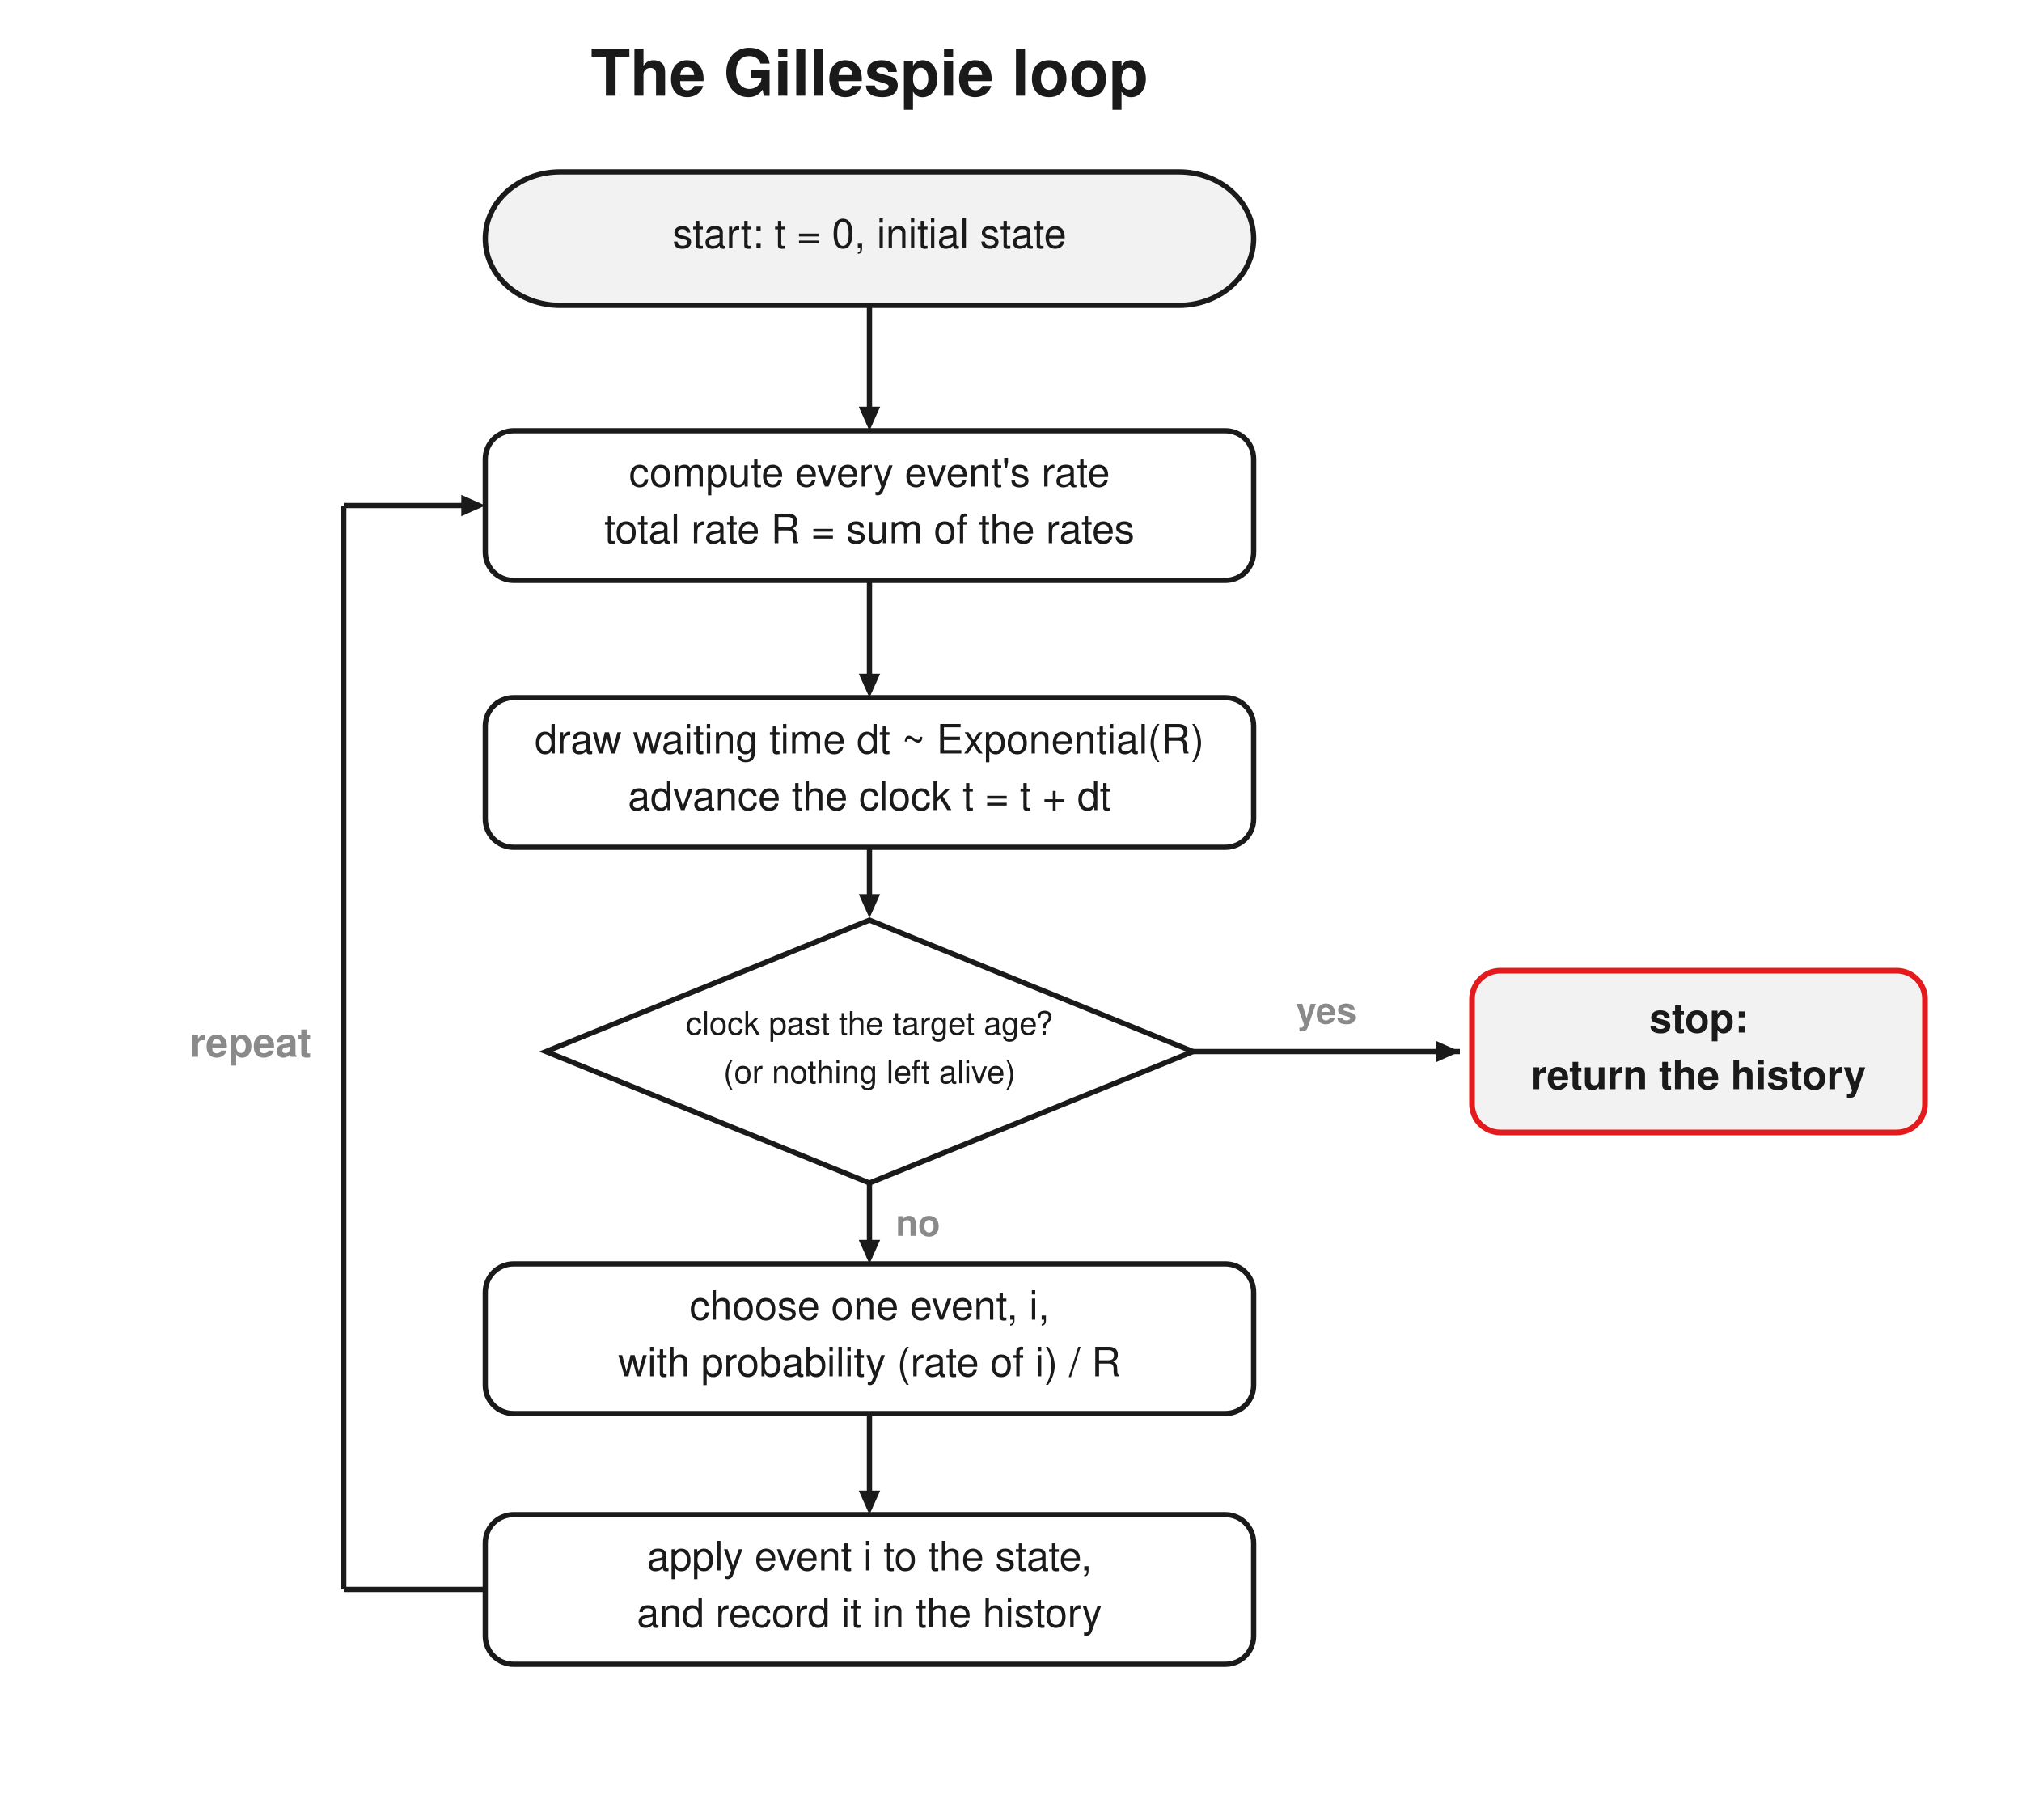
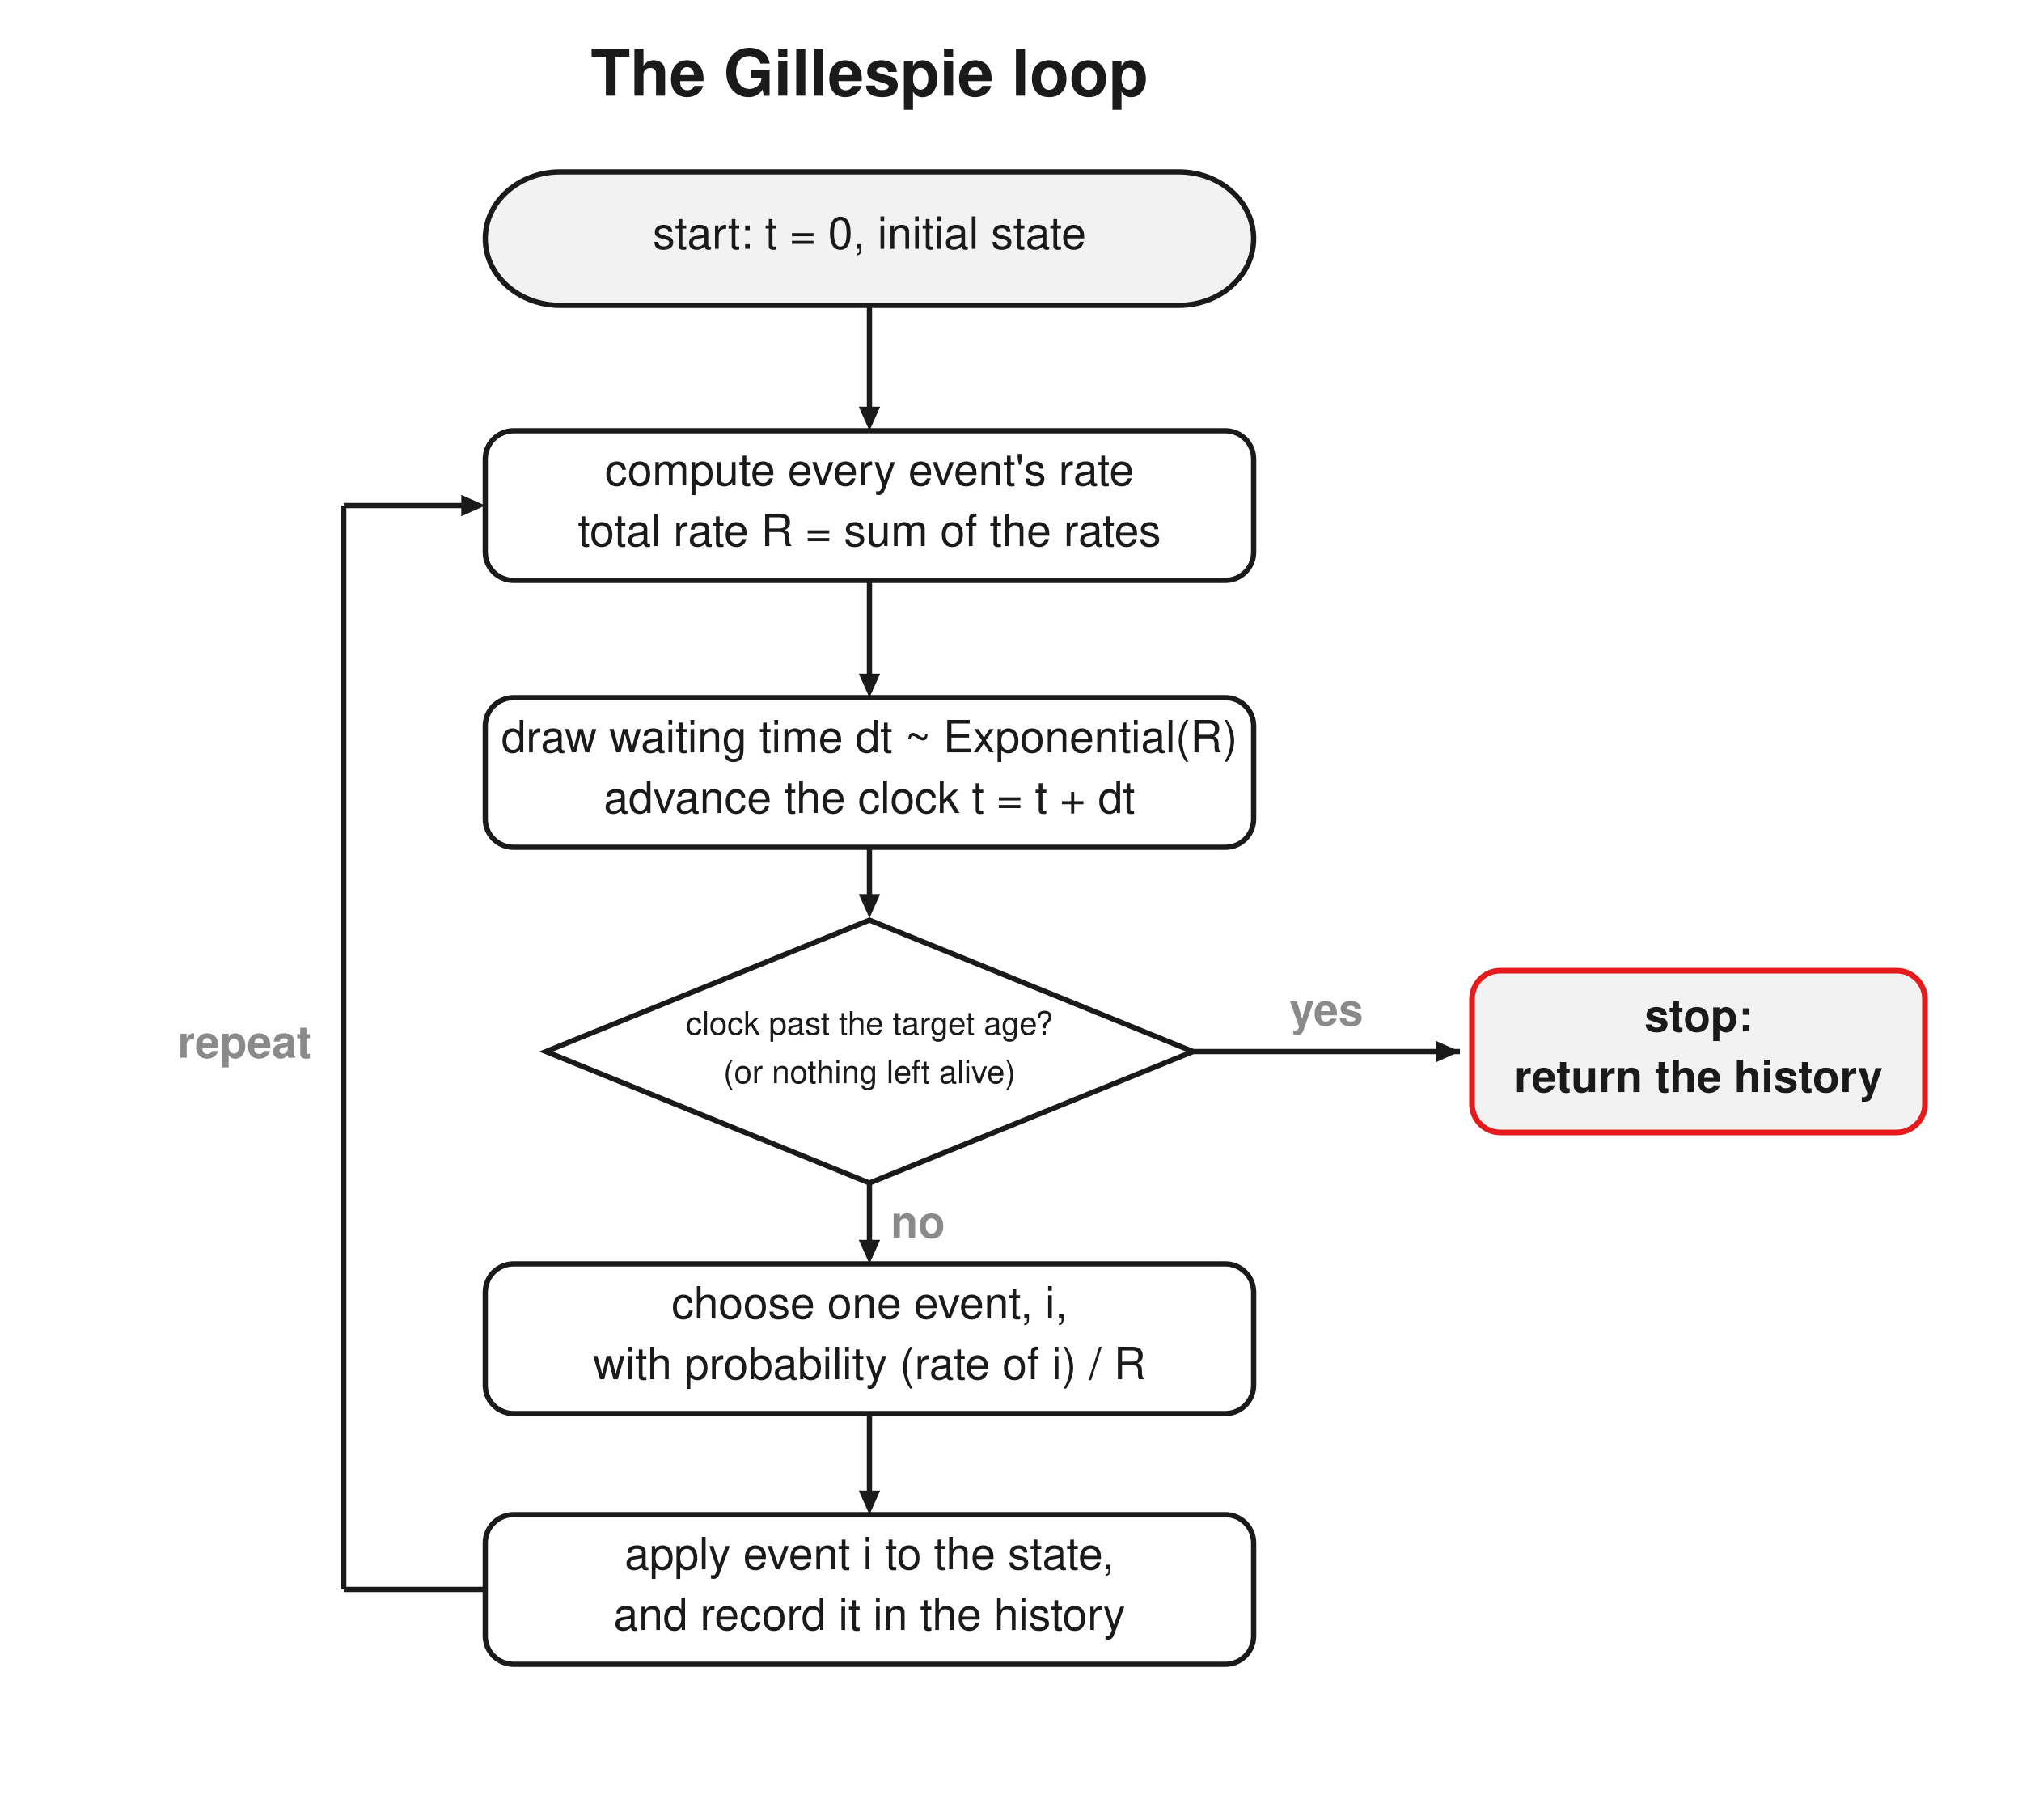
<svg xmlns="http://www.w3.org/2000/svg" width="1000" height="900" viewBox="0 0 1000 900">
  <defs>
</defs>
  <rect x="0" y="0" width="1000" height="900" fill="white" />
  <text x="430" y="40" font-size="32" font-family="Helvetica" text-anchor="middle" dominant-baseline="central" fill="#1a1a1a" font-weight="bold">The Gillespie loop</text>
  <rect x="240.0" y="85.0" width="380" height="66" rx="37" ry="37" fill="#f2f2f2" stroke="#1a1a1a" stroke-width="2.6" />
-   <text x="430" y="118.0" font-size="20" font-family="Helvetica" text-anchor="middle" dominant-baseline="central" fill="#1a1a1a" font-weight="normal">start:  t = 0,  initial state</text>
+   <text x="430" y="118.0" font-size="22" font-family="Helvetica" text-anchor="middle" dominant-baseline="central" fill="#1a1a1a" font-weight="normal">start:  t = 0,  initial state</text>
  <path d="M430,151 L430,210.0" stroke="#1a1a1a" stroke-width="2.6" />
  <path d="M430,213.0 L424.699,201.13 L435.301,201.13 Z" fill="#1a1a1a" />
  <rect x="240.0" y="213.0" width="380" height="74" rx="14" ry="14" fill="white" stroke="#1a1a1a" stroke-width="2.6" />
-   <text x="430" y="236.0" font-size="20" font-family="Helvetica" text-anchor="middle" dominant-baseline="central" fill="#1a1a1a" font-weight="normal">compute every event's rate</text>
-   <text x="430" y="264.0" font-size="20" font-family="Helvetica" text-anchor="middle" dominant-baseline="central" fill="#1a1a1a" font-weight="normal">total rate  R = sum of the rates</text>
+   <text x="430" y="235.0" font-size="22" font-family="Helvetica" text-anchor="middle" dominant-baseline="central" fill="#1a1a1a" font-weight="normal">compute every event's rate</text>
+   <text x="430" y="265.0" font-size="22" font-family="Helvetica" text-anchor="middle" dominant-baseline="central" fill="#1a1a1a" font-weight="normal">total rate  R = sum of the rates</text>
  <path d="M430,287.0 L430,342.0" stroke="#1a1a1a" stroke-width="2.6" />
  <path d="M430,345.0 L424.699,333.13 L435.301,333.13 Z" fill="#1a1a1a" />
  <rect x="240.0" y="345.0" width="380" height="74" rx="14" ry="14" fill="white" stroke="#1a1a1a" stroke-width="2.6" />
-   <text x="430" y="368.0" font-size="20" font-family="Helvetica" text-anchor="middle" dominant-baseline="central" fill="#1a1a1a" font-weight="normal">draw waiting time  dt ~ Exponential(R)</text>
-   <text x="430" y="396.0" font-size="20" font-family="Helvetica" text-anchor="middle" dominant-baseline="central" fill="#1a1a1a" font-weight="normal">advance the clock  t = t + dt</text>
+   <text x="430" y="367.0" font-size="22" font-family="Helvetica" text-anchor="middle" dominant-baseline="central" fill="#1a1a1a" font-weight="normal">draw waiting time  dt ~ Exponential(R)</text>
+   <text x="430" y="397.0" font-size="22" font-family="Helvetica" text-anchor="middle" dominant-baseline="central" fill="#1a1a1a" font-weight="normal">advance the clock  t = t + dt</text>
  <path d="M430,419.0 L430,451" stroke="#1a1a1a" stroke-width="2.6" />
  <path d="M430,454 L424.699,442.13 L435.301,442.13 Z" fill="#1a1a1a" />
  <path d="M430,455.0 L590.0,520 L430,585.0 L270.0,520 Z" fill="white" stroke="#1a1a1a" stroke-width="2.6" />
  <text x="430" y="508.0" font-size="16" font-family="Helvetica" text-anchor="middle" dominant-baseline="central" fill="#1a1a1a" font-weight="normal">clock past the target age?</text>
  <text x="430" y="532.0" font-size="16" font-family="Helvetica" text-anchor="middle" dominant-baseline="central" fill="#1a1a1a" font-weight="normal">(or nothing left alive)</text>
  <path d="M590.0,520 L722.0,520" stroke="#1a1a1a" stroke-width="2.6" />
  <path d="M722.0,520 L710.13,525.301 L710.13,514.699 Z" fill="#1a1a1a" />
-   <text x="656.0" y="502" font-size="18" font-family="Helvetica" text-anchor="middle" dominant-baseline="central" fill="#8a8a8a" font-weight="bold">yes</text>
+   <text x="656.0" y="502" font-size="22" font-family="Helvetica" text-anchor="middle" dominant-baseline="central" fill="#8a8a8a" font-weight="bold">yes</text>
  <rect x="728.0" y="480" width="224" height="80" rx="14" ry="14" fill="#f2f2f2" stroke="#E41A1C" stroke-width="2.8" />
-   <text x="840.0" y="506.0" font-size="20" font-family="Helvetica" text-anchor="middle" dominant-baseline="central" fill="#1a1a1a" font-weight="bold">stop:</text>
-   <text x="840.0" y="534.0" font-size="20" font-family="Helvetica" text-anchor="middle" dominant-baseline="central" fill="#1a1a1a" font-weight="bold">return the history</text>
+   <text x="840.0" y="505.0" font-size="22" font-family="Helvetica" text-anchor="middle" dominant-baseline="central" fill="#1a1a1a" font-weight="bold">stop:</text>
+   <text x="840.0" y="535.0" font-size="22" font-family="Helvetica" text-anchor="middle" dominant-baseline="central" fill="#1a1a1a" font-weight="bold">return the history</text>
  <path d="M430,585.0 L430,622.0" stroke="#1a1a1a" stroke-width="2.6" />
  <path d="M430,625.0 L424.699,613.13 L435.301,613.13 Z" fill="#1a1a1a" />
-   <text x="454" y="607.0" font-size="18" font-family="Helvetica" text-anchor="middle" dominant-baseline="central" fill="#8a8a8a" font-weight="bold">no</text>
+   <text x="454" y="607.0" font-size="22" font-family="Helvetica" text-anchor="middle" dominant-baseline="central" fill="#8a8a8a" font-weight="bold">no</text>
  <rect x="240.0" y="625.0" width="380" height="74" rx="14" ry="14" fill="white" stroke="#1a1a1a" stroke-width="2.6" />
-   <text x="430" y="648.0" font-size="20" font-family="Helvetica" text-anchor="middle" dominant-baseline="central" fill="#1a1a1a" font-weight="normal">choose one event, i,</text>
-   <text x="430" y="676.0" font-size="20" font-family="Helvetica" text-anchor="middle" dominant-baseline="central" fill="#1a1a1a" font-weight="normal">with probability  (rate of i) / R</text>
+   <text x="430" y="647.0" font-size="22" font-family="Helvetica" text-anchor="middle" dominant-baseline="central" fill="#1a1a1a" font-weight="normal">choose one event, i,</text>
+   <text x="430" y="677.0" font-size="22" font-family="Helvetica" text-anchor="middle" dominant-baseline="central" fill="#1a1a1a" font-weight="normal">with probability  (rate of i) / R</text>
  <path d="M430,699.0 L430,746.0" stroke="#1a1a1a" stroke-width="2.6" />
  <path d="M430,749.0 L424.699,737.13 L435.301,737.13 Z" fill="#1a1a1a" />
  <rect x="240.0" y="749.0" width="380" height="74" rx="14" ry="14" fill="white" stroke="#1a1a1a" stroke-width="2.6" />
-   <text x="430" y="772.0" font-size="20" font-family="Helvetica" text-anchor="middle" dominant-baseline="central" fill="#1a1a1a" font-weight="normal">apply event i to the state,</text>
-   <text x="430" y="800.0" font-size="20" font-family="Helvetica" text-anchor="middle" dominant-baseline="central" fill="#1a1a1a" font-weight="normal">and record it in the history</text>
+   <text x="430" y="771.0" font-size="22" font-family="Helvetica" text-anchor="middle" dominant-baseline="central" fill="#1a1a1a" font-weight="normal">apply event i to the state,</text>
+   <text x="430" y="801.0" font-size="22" font-family="Helvetica" text-anchor="middle" dominant-baseline="central" fill="#1a1a1a" font-weight="normal">and record it in the history</text>
  <path d="M240.0,786 L170.0,786" stroke="#1a1a1a" stroke-width="2.6" />
  <path d="M170.0,786 L170.0,250" stroke="#1a1a1a" stroke-width="2.6" />
  <path d="M170.0,250 L237.0,250" stroke="#1a1a1a" stroke-width="2.6" />
  <path d="M240.0,250 L228.13,255.301 L228.13,244.699 Z" fill="#1a1a1a" />
-   <text x="154.0" y="518.0" font-size="20" font-family="Helvetica" text-anchor="end" dominant-baseline="central" fill="#8a8a8a" font-weight="bold">repeat</text>
+   <text x="154.0" y="518.0" font-size="22" font-family="Helvetica" text-anchor="end" dominant-baseline="central" fill="#8a8a8a" font-weight="bold">repeat</text>
</svg>
